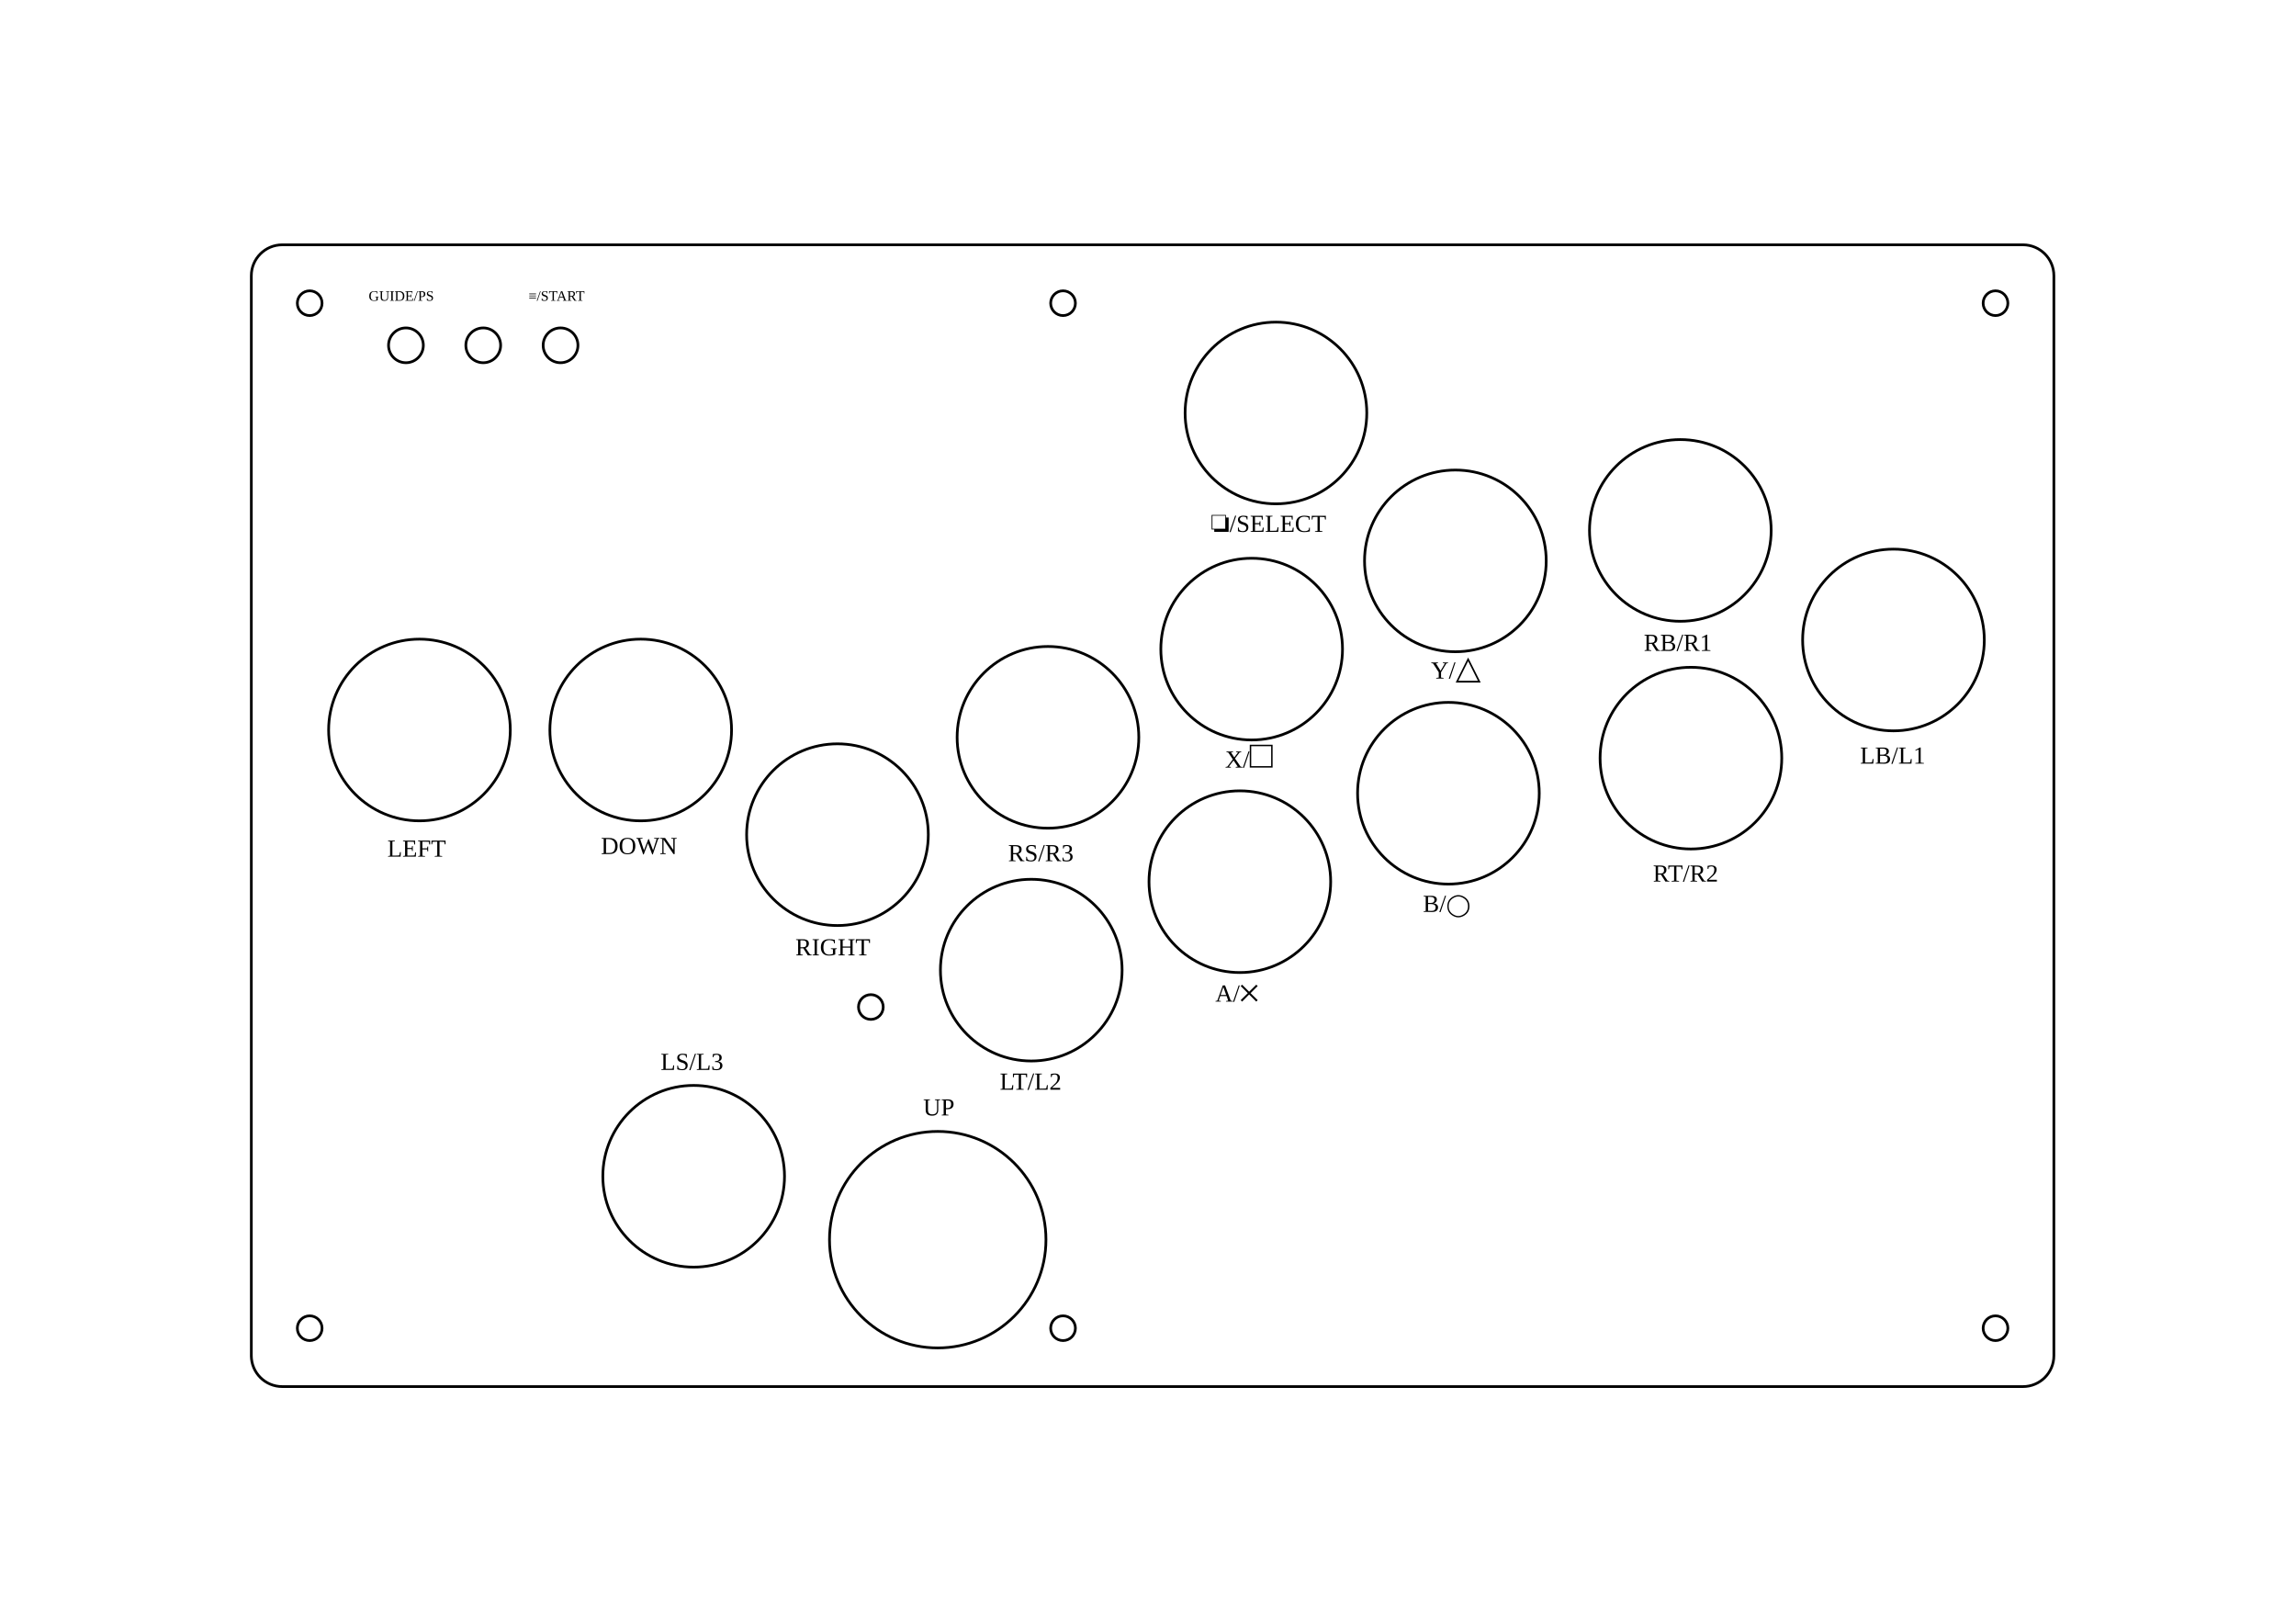
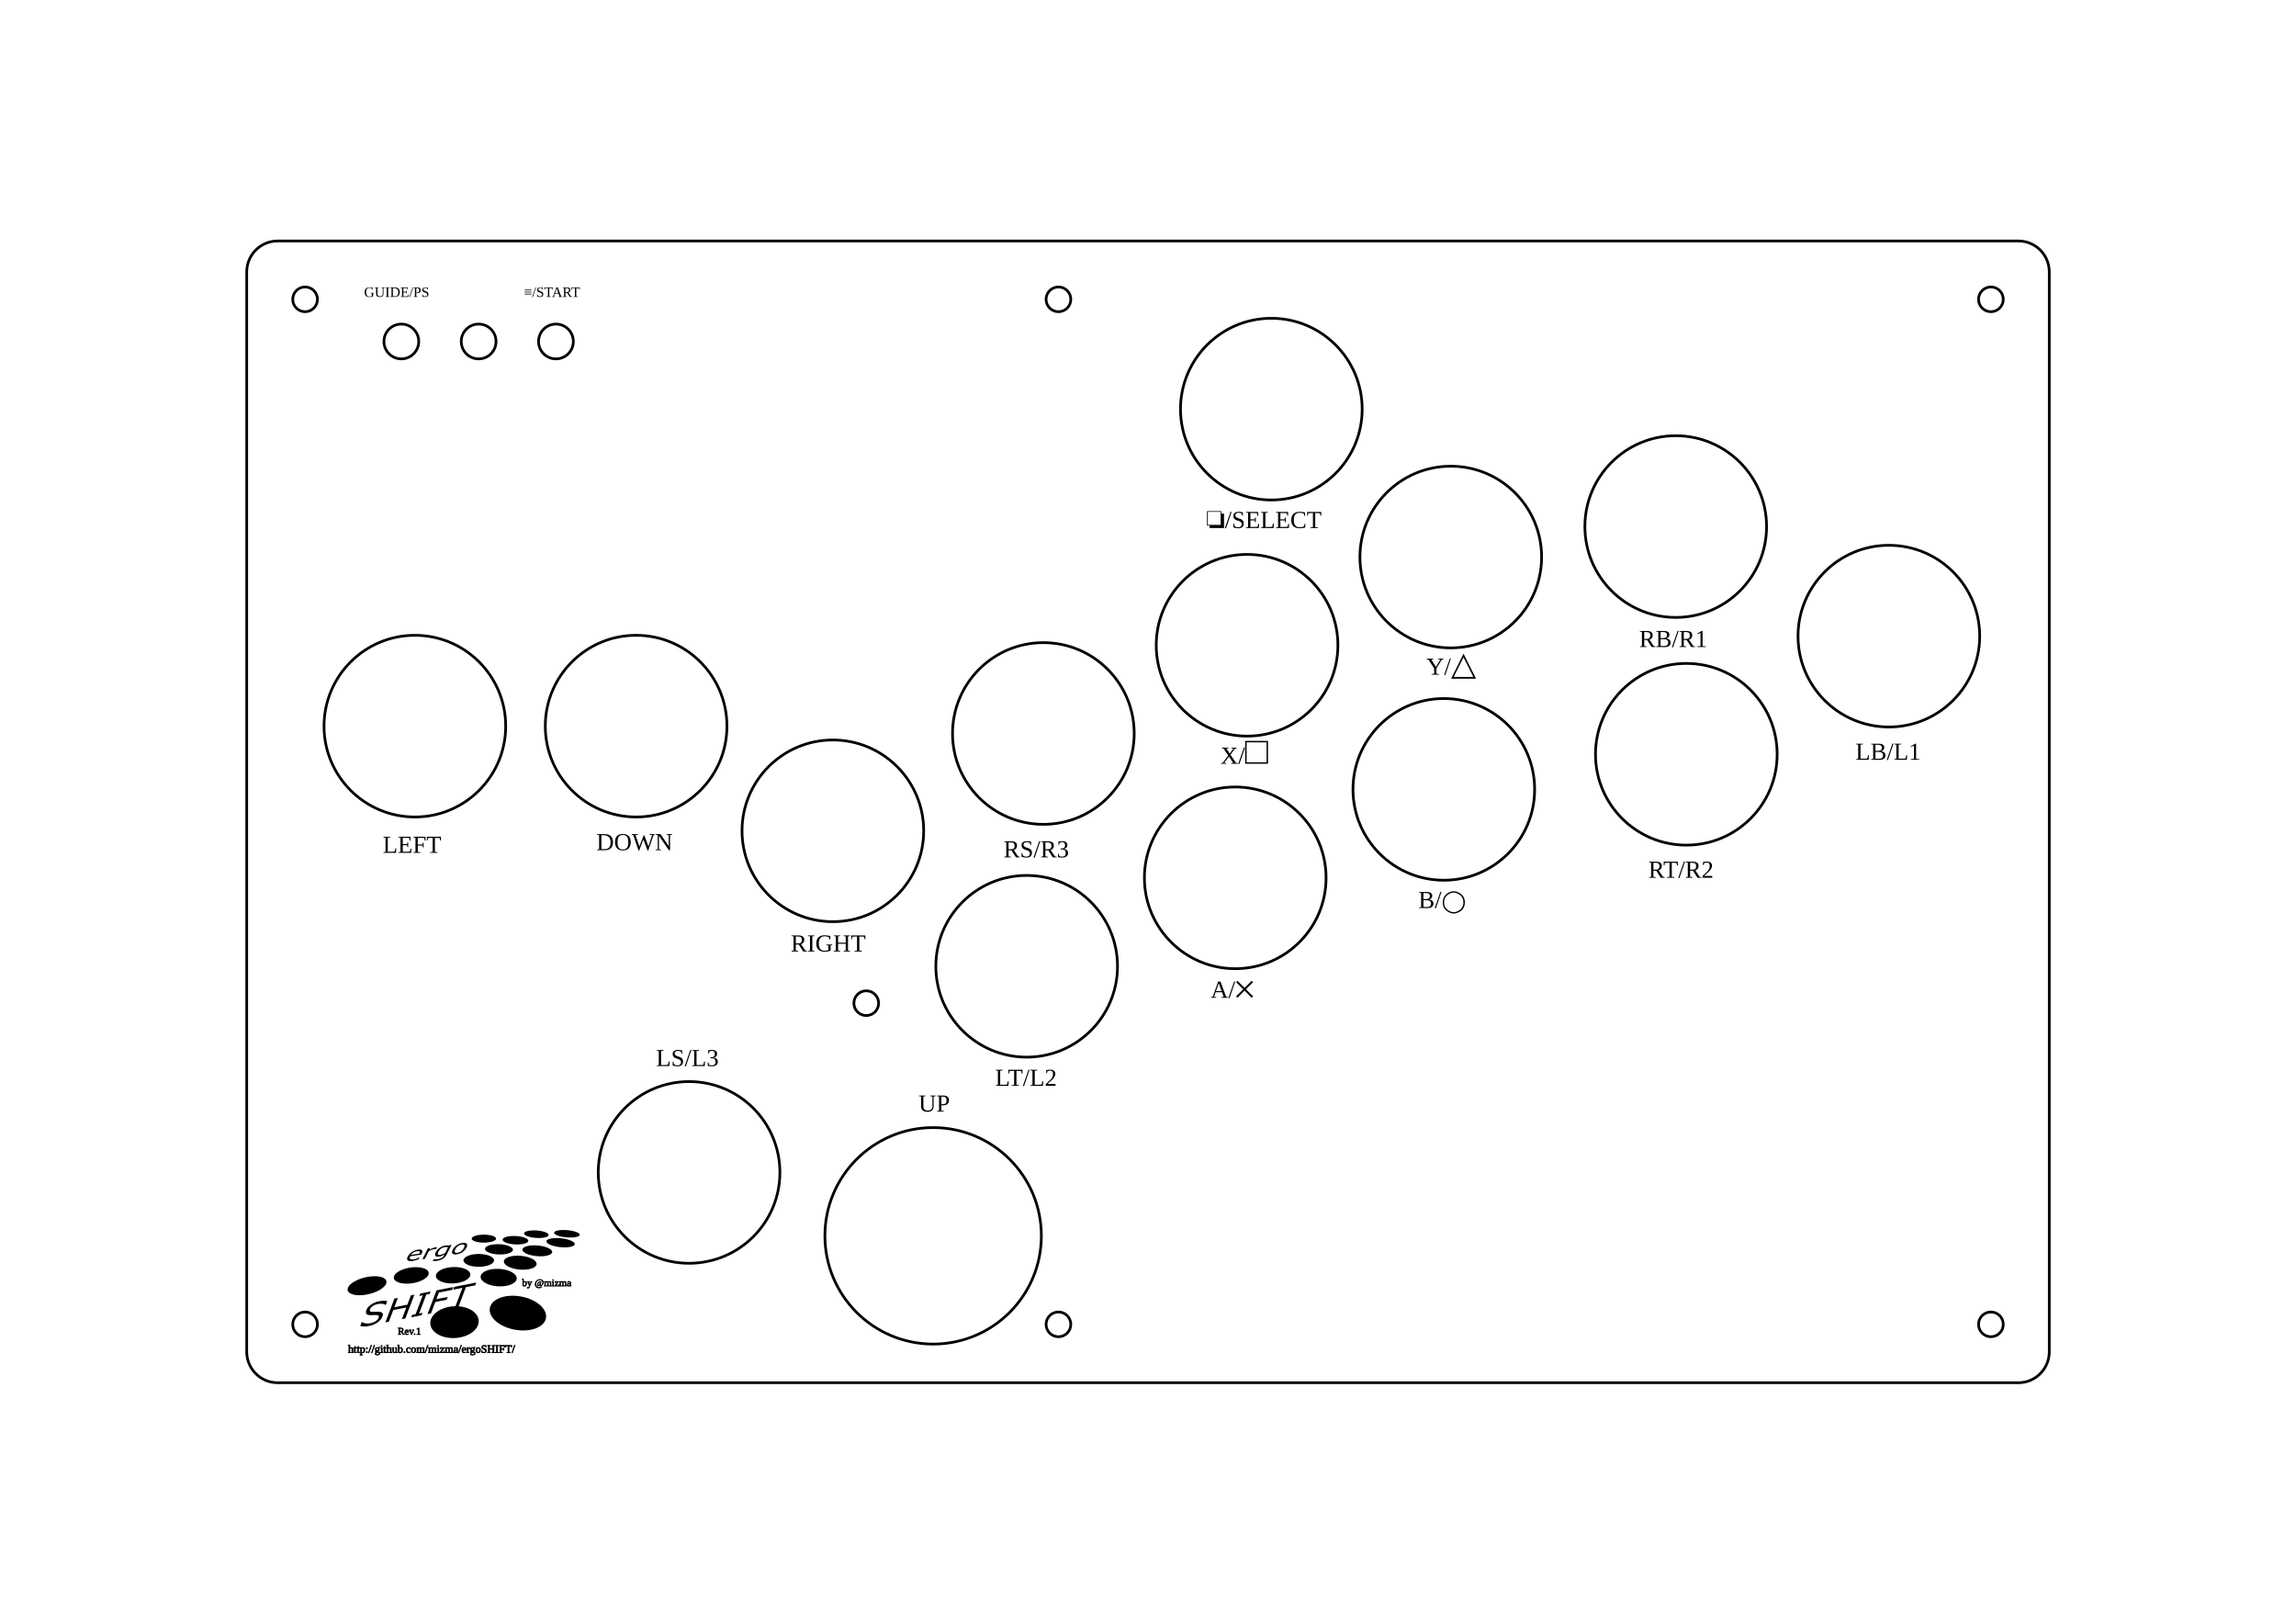
<svg xmlns="http://www.w3.org/2000/svg" width="297mm" height="210mm" viewBox="0 0 297 210" version="1.1" id="svg25">
  <defs id="defs25" />
-   <g id="Sketch005" transform="matrix(1,0,0,-1,32.51016,31.66245)" style="stroke:#000000;stroke-opacity:1">
-     <circle cx="132.54" cy="-21.75" r="11.75" stroke="#000000" stroke-width="0.35 px" style="fill:none;stroke-width:0.35;stroke-linecap:square;stroke-miterlimit:4;stroke-dasharray:none;stroke:#000000;stroke-opacity:1" id="circle1" />
-     <circle cx="100.89" cy="-93.81" r="11.75" stroke="#000000" stroke-width="0.35 px" style="fill:none;stroke-width:0.35;stroke-linecap:square;stroke-miterlimit:4;stroke-dasharray:none;stroke:#000000;stroke-opacity:1" id="circle2" />
-     <circle cx="50.37" cy="-62.75" r="11.75" stroke="#000000" stroke-width="0.35 px" style="fill:none;stroke-width:0.35;stroke-linecap:square;stroke-miterlimit:4;stroke-dasharray:none;stroke:#000000;stroke-opacity:1" id="circle3" />
-     <circle cx="212.42" cy="-51.11" r="11.75" stroke="#000000" stroke-width="0.35 px" style="fill:none;stroke-width:0.35;stroke-linecap:square;stroke-miterlimit:4;stroke-dasharray:none;stroke:#000000;stroke-opacity:1" id="circle4" />
-     <circle cx="184.85" cy="-36.94" r="11.75" stroke="#000000" stroke-width="0.35 px" style="fill:none;stroke-width:0.35;stroke-linecap:square;stroke-miterlimit:4;stroke-dasharray:none;stroke:#000000;stroke-opacity:1" id="circle5" />
-     <circle cx="155.75" cy="-40.88" r="11.75" stroke="#000000" stroke-width="0.35 px" style="fill:none;stroke-width:0.35;stroke-linecap:square;stroke-miterlimit:4;stroke-dasharray:none;stroke:#000000;stroke-opacity:1" id="circle6" />
-     <circle cx="129.4" cy="-52.29" r="11.75" stroke="#000000" stroke-width="0.35 px" style="fill:none;stroke-width:0.35;stroke-linecap:square;stroke-miterlimit:4;stroke-dasharray:none;stroke:#000000;stroke-opacity:1" id="circle7" />
-     <circle cx="21.75" cy="-62.75" r="11.75" stroke="#000000" stroke-width="0.35 px" style="fill:none;stroke-width:0.35;stroke-linecap:square;stroke-miterlimit:4;stroke-dasharray:none;stroke:#000000;stroke-opacity:1" id="circle8" />
-     <circle cx="127.87" cy="-82.37" r="11.75" stroke="#000000" stroke-width="0.35 px" style="fill:none;stroke-width:0.35;stroke-linecap:square;stroke-miterlimit:4;stroke-dasharray:none;stroke:#000000;stroke-opacity:1" id="circle9" />
-     <circle cx="57.22" cy="-120.47" r="11.75" stroke="#000000" stroke-width="0.35 px" style="fill:none;stroke-width:0.35;stroke-linecap:square;stroke-miterlimit:4;stroke-dasharray:none;stroke:#000000;stroke-opacity:1" id="circle10" />
-     <circle cx="88.79" cy="-128.67" r="14" stroke="#000000" stroke-width="0.35 px" style="fill:none;stroke-width:0.35;stroke-linecap:square;stroke-miterlimit:4;stroke-dasharray:none;stroke:#000000;stroke-opacity:1" id="circle11" />
-     <circle cx="75.82" cy="-76.29" r="11.75" stroke="#000000" stroke-width="0.35 px" style="fill:none;stroke-width:0.35;stroke-linecap:square;stroke-miterlimit:4;stroke-dasharray:none;stroke:#000000;stroke-opacity:1" id="circle12" />
-     <circle cx="103.05" cy="-63.7" r="11.75" stroke="#000000" stroke-width="0.35 px" style="fill:none;stroke-width:0.35;stroke-linecap:square;stroke-miterlimit:4;stroke-dasharray:none;stroke:#000000;stroke-opacity:1" id="circle13" />
-     <circle cx="154.85" cy="-70.93" r="11.75" stroke="#000000" stroke-width="0.35 px" style="fill:none;stroke-width:0.35;stroke-linecap:square;stroke-miterlimit:4;stroke-dasharray:none;stroke:#000000;stroke-opacity:1" id="circle14" />
-     <circle cx="186.22" cy="-66.39" r="11.75" stroke="#000000" stroke-width="0.35 px" style="fill:none;stroke-width:0.35;stroke-linecap:square;stroke-miterlimit:4;stroke-dasharray:none;stroke:#000000;stroke-opacity:1" id="circle15" />
-     <circle cx="7.55" cy="-7.55" r="1.6" stroke="#000000" stroke-width="0.35 px" style="fill:none;stroke-width:0.35;stroke-linecap:square;stroke-miterlimit:4;stroke-dasharray:none;stroke:#000000;stroke-opacity:1" id="circle16" />
-     <circle cx="105" cy="-7.55" r="1.6" stroke="#000000" stroke-width="0.35 px" style="fill:none;stroke-width:0.35;stroke-linecap:square;stroke-miterlimit:4;stroke-dasharray:none;stroke:#000000;stroke-opacity:1" id="circle17" />
-     <circle cx="7.55" cy="-140.12" r="1.6" stroke="#000000" stroke-width="0.35 px" style="fill:none;stroke-width:0.35;stroke-linecap:square;stroke-miterlimit:4;stroke-dasharray:none;stroke:#000000;stroke-opacity:1" id="circle18" />
-     <circle cx="105" cy="-140.12" r="1.6" stroke="#000000" stroke-width="0.35 px" style="fill:none;stroke-width:0.35;stroke-linecap:square;stroke-miterlimit:4;stroke-dasharray:none;stroke:#000000;stroke-opacity:1" id="circle19" />
-     <circle cx="80.14" cy="-98.58" r="1.6" stroke="#000000" stroke-width="0.35 px" style="fill:none;stroke-width:0.35;stroke-linecap:square;stroke-miterlimit:4;stroke-dasharray:none;stroke:#000000;stroke-opacity:1" id="circle20" />
-     <circle cx="225.62" cy="-140.12" r="1.6" stroke="#000000" stroke-width="0.35 px" style="fill:none;stroke-width:0.35;stroke-linecap:square;stroke-miterlimit:4;stroke-dasharray:none;stroke:#000000;stroke-opacity:1" id="circle21" />
-     <circle cx="225.62" cy="-7.55" r="1.6" stroke="#000000" stroke-width="0.35 px" style="fill:none;stroke-width:0.35;stroke-linecap:square;stroke-miterlimit:4;stroke-dasharray:none;stroke:#000000;stroke-opacity:1" id="circle22" />
-     <circle cx="20" cy="-13" r="2.25" stroke="#000000" stroke-width="0.35 px" style="fill:none;stroke-width:0.35;stroke-linecap:square;stroke-miterlimit:4;stroke-dasharray:none;stroke:#000000;stroke-opacity:1" id="circle23" />
-     <circle cx="30" cy="-13" r="2.25" stroke="#000000" stroke-width="0.35 px" style="fill:none;stroke-width:0.35;stroke-linecap:square;stroke-miterlimit:4;stroke-dasharray:none;stroke:#000000;stroke-opacity:1" id="circle24" />
-     <circle cx="40" cy="-13" r="2.25" stroke="#000000" stroke-width="0.35 px" style="fill:none;stroke-width:0.35;stroke-linecap:square;stroke-miterlimit:4;stroke-dasharray:none;stroke:#000000;stroke-opacity:1" id="circle25" />
-     <path id="Sketch005_w0025" d="m 0,-143.67 a 4,4 0 0 1 4,-4 h 225.17 a 4,4 0 0 1 4,4 V -4 a 4,4 0 0 1 -4,4 H 4 A 4,4 0 0 1 0,-4 v -139.67" stroke="#000000" stroke-width="0.35 px" style="fill:none;fill-opacity:1;fill-rule:evenodd;stroke-width:0.35;stroke-linecap:square;stroke-miterlimit:4;stroke-dasharray:none;stroke:#000000;stroke-opacity:1" />
+   <g id="g1" transform="translate(-0.59516,-0.49745)">
+     <g id="Sketch005" transform="matrix(1,0,0,-1,32.51016,31.66245)" style="stroke:#000000;stroke-opacity:1">
+       <circle cx="132.54" cy="-21.75" r="11.75" stroke="#000000" stroke-width="0.35 px" style="fill:none;stroke:#000000;stroke-width:0.35;stroke-linecap:square;stroke-miterlimit:4;stroke-dasharray:none;stroke-opacity:1" id="circle1" />
+       <circle cx="100.89" cy="-93.81" r="11.75" stroke="#000000" stroke-width="0.35 px" style="fill:none;stroke:#000000;stroke-width:0.35;stroke-linecap:square;stroke-miterlimit:4;stroke-dasharray:none;stroke-opacity:1" id="circle2" />
+       <circle cx="50.37" cy="-62.75" r="11.75" stroke="#000000" stroke-width="0.35 px" style="fill:none;stroke:#000000;stroke-width:0.35;stroke-linecap:square;stroke-miterlimit:4;stroke-dasharray:none;stroke-opacity:1" id="circle3" />
+       <circle cx="212.42" cy="-51.11" r="11.75" stroke="#000000" stroke-width="0.35 px" style="fill:none;stroke:#000000;stroke-width:0.35;stroke-linecap:square;stroke-miterlimit:4;stroke-dasharray:none;stroke-opacity:1" id="circle4" />
+       <circle cx="184.85" cy="-36.94" r="11.75" stroke="#000000" stroke-width="0.35 px" style="fill:none;stroke:#000000;stroke-width:0.35;stroke-linecap:square;stroke-miterlimit:4;stroke-dasharray:none;stroke-opacity:1" id="circle5" />
+       <circle cx="155.75" cy="-40.88" r="11.75" stroke="#000000" stroke-width="0.35 px" style="fill:none;stroke:#000000;stroke-width:0.35;stroke-linecap:square;stroke-miterlimit:4;stroke-dasharray:none;stroke-opacity:1" id="circle6" />
+       <circle cx="129.4" cy="-52.29" r="11.75" stroke="#000000" stroke-width="0.35 px" style="fill:none;stroke:#000000;stroke-width:0.35;stroke-linecap:square;stroke-miterlimit:4;stroke-dasharray:none;stroke-opacity:1" id="circle7" />
+       <circle cx="21.75" cy="-62.75" r="11.75" stroke="#000000" stroke-width="0.35 px" style="fill:none;stroke:#000000;stroke-width:0.35;stroke-linecap:square;stroke-miterlimit:4;stroke-dasharray:none;stroke-opacity:1" id="circle8" />
+       <circle cx="127.87" cy="-82.37" r="11.75" stroke="#000000" stroke-width="0.35 px" style="fill:none;stroke:#000000;stroke-width:0.35;stroke-linecap:square;stroke-miterlimit:4;stroke-dasharray:none;stroke-opacity:1" id="circle9" />
+       <circle cx="57.22" cy="-120.47" r="11.75" stroke="#000000" stroke-width="0.35 px" style="fill:none;stroke:#000000;stroke-width:0.35;stroke-linecap:square;stroke-miterlimit:4;stroke-dasharray:none;stroke-opacity:1" id="circle10" />
+       <circle cx="88.79" cy="-128.67" r="14" stroke="#000000" stroke-width="0.35 px" style="fill:none;stroke:#000000;stroke-width:0.35;stroke-linecap:square;stroke-miterlimit:4;stroke-dasharray:none;stroke-opacity:1" id="circle11" />
+       <circle cx="75.82" cy="-76.29" r="11.75" stroke="#000000" stroke-width="0.35 px" style="fill:none;stroke:#000000;stroke-width:0.35;stroke-linecap:square;stroke-miterlimit:4;stroke-dasharray:none;stroke-opacity:1" id="circle12" />
+       <circle cx="103.05" cy="-63.7" r="11.75" stroke="#000000" stroke-width="0.35 px" style="fill:none;stroke:#000000;stroke-width:0.35;stroke-linecap:square;stroke-miterlimit:4;stroke-dasharray:none;stroke-opacity:1" id="circle13" />
+       <circle cx="154.85" cy="-70.93" r="11.75" stroke="#000000" stroke-width="0.35 px" style="fill:none;stroke:#000000;stroke-width:0.35;stroke-linecap:square;stroke-miterlimit:4;stroke-dasharray:none;stroke-opacity:1" id="circle14" />
+       <circle cx="186.22" cy="-66.39" r="11.75" stroke="#000000" stroke-width="0.35 px" style="fill:none;stroke:#000000;stroke-width:0.35;stroke-linecap:square;stroke-miterlimit:4;stroke-dasharray:none;stroke-opacity:1" id="circle15" />
+       <circle cx="7.55" cy="-7.55" r="1.6" stroke="#000000" stroke-width="0.35 px" style="fill:none;stroke:#000000;stroke-width:0.35;stroke-linecap:square;stroke-miterlimit:4;stroke-dasharray:none;stroke-opacity:1" id="circle16" />
+       <circle cx="105" cy="-7.55" r="1.6" stroke="#000000" stroke-width="0.35 px" style="fill:none;stroke:#000000;stroke-width:0.35;stroke-linecap:square;stroke-miterlimit:4;stroke-dasharray:none;stroke-opacity:1" id="circle17" />
+       <circle cx="7.55" cy="-140.12" r="1.6" stroke="#000000" stroke-width="0.35 px" style="fill:none;stroke:#000000;stroke-width:0.35;stroke-linecap:square;stroke-miterlimit:4;stroke-dasharray:none;stroke-opacity:1" id="circle18" />
+       <circle cx="105" cy="-140.12" r="1.6" stroke="#000000" stroke-width="0.35 px" style="fill:none;stroke:#000000;stroke-width:0.35;stroke-linecap:square;stroke-miterlimit:4;stroke-dasharray:none;stroke-opacity:1" id="circle19" />
+       <circle cx="80.14" cy="-98.58" r="1.6" stroke="#000000" stroke-width="0.35 px" style="fill:none;stroke:#000000;stroke-width:0.35;stroke-linecap:square;stroke-miterlimit:4;stroke-dasharray:none;stroke-opacity:1" id="circle20" />
+       <circle cx="225.62" cy="-140.12" r="1.6" stroke="#000000" stroke-width="0.35 px" style="fill:none;stroke:#000000;stroke-width:0.35;stroke-linecap:square;stroke-miterlimit:4;stroke-dasharray:none;stroke-opacity:1" id="circle21" />
+       <circle cx="225.62" cy="-7.55" r="1.6" stroke="#000000" stroke-width="0.35 px" style="fill:none;stroke:#000000;stroke-width:0.35;stroke-linecap:square;stroke-miterlimit:4;stroke-dasharray:none;stroke-opacity:1" id="circle22" />
+       <circle cx="20" cy="-13" r="2.25" stroke="#000000" stroke-width="0.35 px" style="fill:none;stroke:#000000;stroke-width:0.35;stroke-linecap:square;stroke-miterlimit:4;stroke-dasharray:none;stroke-opacity:1" id="circle23" />
+       <circle cx="30" cy="-13" r="2.25" stroke="#000000" stroke-width="0.35 px" style="fill:none;stroke:#000000;stroke-width:0.35;stroke-linecap:square;stroke-miterlimit:4;stroke-dasharray:none;stroke-opacity:1" id="circle24" />
+       <circle cx="40" cy="-13" r="2.25" stroke="#000000" stroke-width="0.35 px" style="fill:none;stroke:#000000;stroke-width:0.35;stroke-linecap:square;stroke-miterlimit:4;stroke-dasharray:none;stroke-opacity:1" id="circle25" />
+       <path id="Sketch005_w0025" d="m 0,-143.67 a 4,4 0 0 1 4,-4 h 225.17 a 4,4 0 0 1 4,4 V -4 a 4,4 0 0 1 -4,4 H 4 A 4,4 0 0 1 0,-4 v -139.67" stroke="#000000" stroke-width="0.35 px" style="fill:none;fill-opacity:1;fill-rule:evenodd;stroke:#000000;stroke-width:0.35;stroke-linecap:square;stroke-miterlimit:4;stroke-dasharray:none;stroke-opacity:1" />
+     </g>
+     <text xml:space="preserve" style="font-size:3.175px;fill:#000000;fill-opacity:1;stroke:none;stroke-width:0.265;stroke-opacity:0.481" x="50.1" y="110.796" id="text25">
+       <tspan id="tspan25" style="fill:#000000;fill-opacity:1;stroke:none;stroke-width:0.265;stroke-opacity:0.481" x="50.1" y="110.796">LEFT</tspan>
+     </text>
+     <text xml:space="preserve" style="font-size:3.175px;fill:#000000;fill-opacity:1;stroke:none;stroke-width:0.265;stroke-opacity:0.3" x="77.735" y="110.457" id="text26">
+       <tspan style="fill:#000000;fill-opacity:1;stroke:none;stroke-width:0.265" x="77.735" y="110.457" id="tspan27">DOWN</tspan>
+     </text>
+     <text xml:space="preserve" style="font-size:3.175px;fill:#000000;fill-opacity:1;stroke:none;stroke-width:0.265;stroke-opacity:0.3" x="102.883" y="123.561" id="text26-3">
+       <tspan style="fill:#000000;fill-opacity:1;stroke:none;stroke-width:0.265" x="102.883" y="123.561" id="tspan27-6">RIGHT</tspan>
+     </text>
+     <text xml:space="preserve" style="font-size:3.175px;fill:#000000;fill-opacity:1;stroke:none;stroke-width:0.265;stroke-opacity:0.3" x="119.415" y="144.265" id="text26-3-3">
+       <tspan style="fill:#000000;fill-opacity:1;stroke:none;stroke-width:0.265" x="119.415" y="144.265" id="tspan28">UP</tspan>
+     </text>
+     <text xml:space="preserve" style="font-size:3.175px;fill:#000000;fill-opacity:1;stroke:none;stroke-width:0.265;stroke-opacity:0.3" x="157.202" y="129.544" id="text26-3-3-6">
+       <tspan style="fill:#000000;fill-opacity:1;stroke:none;stroke-width:0.265" x="157.202" y="129.544" id="tspan28-7">A/✕</tspan>
+     </text>
+     <text xml:space="preserve" style="font-size:3.175px;fill:#000000;fill-opacity:1;stroke:none;stroke-width:0.265;stroke-opacity:0.3" x="184.067" y="117.939" id="text26-3-3-6-4">
+       <tspan style="fill:#000000;fill-opacity:1;stroke:none;stroke-width:0.265" x="184.067" y="117.939" id="tspan28-7-1">B/<tspan style="font-size:2.822px" id="tspan3">◯</tspan>
+       </tspan>
+     </text>
+     <text xml:space="preserve" style="font-size:3.175px;fill:#000000;fill-opacity:1;stroke:none;stroke-width:0.265;stroke-opacity:0.3" x="129.322" y="140.936" id="text26-3-3-6-4-0">
+       <tspan style="fill:#000000;fill-opacity:1;stroke:none;stroke-width:0.265" x="129.322" y="140.936" id="tspan28-7-1-1">LT/L2</tspan>
+     </text>
+     <text xml:space="preserve" style="font-size:3.175px;fill:#000000;fill-opacity:1;stroke:none;stroke-width:0.265;stroke-opacity:0.3" x="130.401" y="111.382" id="text26-3-3-6-4-7">
+       <tspan style="fill:#000000;fill-opacity:1;stroke:none;stroke-width:0.265" x="130.401" y="111.382" id="tspan28-7-1-7">RS/R3</tspan>
+     </text>
+     <text xml:space="preserve" style="font-size:3.175px;fill:#000000;fill-opacity:1;stroke:none;stroke-width:0.265;stroke-opacity:0.3" x="158.473" y="99.274" id="text26-3-3-6-4-8">
+       <tspan style="fill:#000000;fill-opacity:1;stroke:none;stroke-width:0.265" x="158.473" y="99.274" id="tspan28-7-1-9">X/<tspan style="font-size:4.939px" id="tspan1">□</tspan>
+       </tspan>
+     </text>
+     <text xml:space="preserve" style="font-size:3.175px;fill:#000000;fill-opacity:1;stroke:none;stroke-width:0.265;stroke-opacity:0.3" x="85.455" y="138.378" id="text26-3-3-6-4-8-2">
+       <tspan style="fill:#000000;fill-opacity:1;stroke:none;stroke-width:0.265" x="85.455" y="138.378" id="tspan28-7-1-9-6">LS/L3</tspan>
+     </text>
+     <text xml:space="preserve" style="font-size:3.175px;fill:#000000;fill-opacity:1;stroke:none;stroke-width:0.265;stroke-opacity:0.3" x="156.616" y="68.789" id="text26-3-3-6-4-8-9">
+       <tspan style="fill:#000000;fill-opacity:1;stroke:none;stroke-width:0.265" x="156.616" y="68.789" id="tspan28-7-1-9-9">❏/SELECT</tspan>
+     </text>
+     <text xml:space="preserve" style="font-size:1.878px;fill:#000000;fill-opacity:1;stroke:none;stroke-width:0.156;stroke-opacity:0.3" x="68.366" y="38.897" id="text26-3-3-6-4-8-9-8">
+       <tspan style="fill:#000000;fill-opacity:1;stroke:none;stroke-width:0.156" x="68.366" y="38.897" id="tspan28-7-1-9-9-8">≡/START</tspan>
+     </text>
+     <text xml:space="preserve" style="font-size:1.878px;fill:#000000;fill-opacity:1;stroke:none;stroke-width:0.156;stroke-opacity:0.3" x="47.688" y="38.897" id="text26-3-3-6-4-8-9-8-6">
+       <tspan style="fill:#000000;fill-opacity:1;stroke:none;stroke-width:0.156" x="47.688" y="38.897" id="tspan28-7-1-9-9-8-0">GUIDE/PS</tspan>
+     </text>
+     <text xml:space="preserve" style="font-size:3.175px;fill:#000000;fill-opacity:1;stroke:none;stroke-width:0.265;stroke-opacity:0.3" x="185.11" y="87.76" id="text26-3-3-6-4-6">
+       <tspan style="fill:#000000;fill-opacity:1;stroke:none;stroke-width:0.265" x="185.11" y="87.76" id="tspan28-7-1-2">Y/<tspan style="font-size:4.233px" id="tspan4">△</tspan>
+       </tspan>
+     </text>
+     <text xml:space="preserve" style="font-size:3.175px;fill:#000000;fill-opacity:1;stroke:none;stroke-width:0.265;stroke-opacity:0.3" x="213.815" y="114.02" id="text26-3-3-6-4-3">
+       <tspan style="fill:#000000;fill-opacity:1;stroke:none;stroke-width:0.265" x="213.815" y="114.02" id="tspan28-7-1-98">RT/R2</tspan>
+     </text>
+     <text xml:space="preserve" style="font-size:3.175px;fill:#000000;fill-opacity:1;stroke:none;stroke-width:0.265;stroke-opacity:0.3" x="212.629" y="84.181" id="text26-3-3-6-4-1">
+       <tspan style="fill:#000000;fill-opacity:1;stroke:none;stroke-width:0.265" x="212.629" y="84.181" id="tspan28-7-1-5">RB/R1</tspan>
+     </text>
+     <text xml:space="preserve" style="font-size:3.175px;fill:#000000;fill-opacity:1;stroke:none;stroke-width:0.265;stroke-opacity:0.3" x="240.603" y="98.761" id="text26-3-3-6-4-9">
+       <tspan style="fill:#000000;fill-opacity:1;stroke:none;stroke-width:0.265" x="240.603" y="98.761" id="tspan28-7-1-76">LB/L1</tspan>
+     </text>
  </g>
-   <text xml:space="preserve" style="font-size:3.175px;fill:#000000;stroke:none;stroke-width:0.265;stroke-opacity:0.481;fill-opacity:1" x="50.1" y="110.796" id="text25">
-     <tspan id="tspan25" style="stroke-width:0.265;stroke:none;stroke-opacity:0.481;fill:#000000;fill-opacity:1" x="50.1" y="110.796">LEFT</tspan>
-   </text>
-   <text xml:space="preserve" style="font-size:3.175px;fill:#000000;fill-opacity:1;stroke:none;stroke-width:0.265;stroke-opacity:0.3" x="77.735" y="110.457" id="text26">
-     <tspan style="stroke:none;stroke-width:0.265;fill:#000000;fill-opacity:1" x="77.735" y="110.457" id="tspan27">DOWN</tspan>
-   </text>
-   <text xml:space="preserve" style="font-size:3.175px;fill:#000000;fill-opacity:1;stroke:none;stroke-width:0.265;stroke-opacity:0.3" x="102.883" y="123.561" id="text26-3">
-     <tspan style="stroke:none;stroke-width:0.265;fill:#000000;fill-opacity:1" x="102.883" y="123.561" id="tspan27-6">RIGHT</tspan>
-   </text>
-   <text xml:space="preserve" style="font-size:3.175px;fill:#000000;fill-opacity:1;stroke:none;stroke-width:0.265;stroke-opacity:0.3" x="119.415" y="144.265" id="text26-3-3">
-     <tspan style="stroke:none;stroke-width:0.265;fill:#000000;fill-opacity:1" x="119.415" y="144.265" id="tspan28">UP</tspan>
-   </text>
-   <text xml:space="preserve" style="font-size:3.175px;fill:#000000;fill-opacity:1;stroke:none;stroke-width:0.265;stroke-opacity:0.3" x="157.202" y="129.544" id="text26-3-3-6">
-     <tspan style="fill:#000000;fill-opacity:1;stroke:none;stroke-width:0.265" x="157.202" y="129.544" id="tspan28-7">A/✕</tspan>
-   </text>
-   <text xml:space="preserve" style="font-size:3.175px;fill:#000000;fill-opacity:1;stroke:none;stroke-width:0.265;stroke-opacity:0.3" x="184.067" y="117.939" id="text26-3-3-6-4">
-     <tspan style="fill:#000000;fill-opacity:1;stroke:none;stroke-width:0.265" x="184.067" y="117.939" id="tspan28-7-1">B/<tspan style="font-size:2.822px" id="tspan3">◯</tspan>
-     </tspan>
-   </text>
-   <text xml:space="preserve" style="font-size:3.175px;fill:#000000;fill-opacity:1;stroke:none;stroke-width:0.265;stroke-opacity:0.3" x="129.322" y="140.936" id="text26-3-3-6-4-0">
-     <tspan style="stroke:none;stroke-width:0.265;fill:#000000;fill-opacity:1" x="129.322" y="140.936" id="tspan28-7-1-1">LT/L2</tspan>
-   </text>
-   <text xml:space="preserve" style="font-size:3.175px;fill:#000000;fill-opacity:1;stroke:none;stroke-width:0.265;stroke-opacity:0.3" x="130.401" y="111.382" id="text26-3-3-6-4-7">
-     <tspan style="stroke:none;stroke-width:0.265;fill:#000000;fill-opacity:1" x="130.401" y="111.382" id="tspan28-7-1-7">RS/R3</tspan>
-   </text>
-   <text xml:space="preserve" style="font-size:3.175px;fill:#000000;fill-opacity:1;stroke:none;stroke-width:0.265;stroke-opacity:0.3" x="158.473" y="99.274" id="text26-3-3-6-4-8">
-     <tspan style="fill:#000000;fill-opacity:1;stroke:none;stroke-width:0.265" x="158.473" y="99.274" id="tspan28-7-1-9">X/<tspan style="font-size:4.939px" id="tspan1">□</tspan>
-     </tspan>
-   </text>
-   <text xml:space="preserve" style="font-size:3.175px;fill:#000000;fill-opacity:1;stroke:none;stroke-width:0.265;stroke-opacity:0.3" x="85.455" y="138.378" id="text26-3-3-6-4-8-2">
-     <tspan style="stroke:none;stroke-width:0.265;fill:#000000;fill-opacity:1" x="85.455" y="138.378" id="tspan28-7-1-9-6">LS/L3</tspan>
-   </text>
-   <text xml:space="preserve" style="font-size:3.175px;fill:#000000;fill-opacity:1;stroke:none;stroke-width:0.265;stroke-opacity:0.3" x="156.616" y="68.789" id="text26-3-3-6-4-8-9">
-     <tspan style="fill:#000000;fill-opacity:1;stroke:none;stroke-width:0.265" x="156.616" y="68.789" id="tspan28-7-1-9-9">❏/SELECT</tspan>
-   </text>
-   <text xml:space="preserve" style="font-size:1.878px;fill:#000000;fill-opacity:1;stroke:none;stroke-width:0.156;stroke-opacity:0.3" x="68.366" y="38.897" id="text26-3-3-6-4-8-9-8">
-     <tspan style="fill:#000000;fill-opacity:1;stroke:none;stroke-width:0.156" x="68.366" y="38.897" id="tspan28-7-1-9-9-8">≡/START</tspan>
-   </text>
-   <text xml:space="preserve" style="font-size:1.878px;fill:#000000;fill-opacity:1;stroke:none;stroke-width:0.156;stroke-opacity:0.3" x="47.688" y="38.897" id="text26-3-3-6-4-8-9-8-6">
-     <tspan style="stroke:none;stroke-width:0.156;fill:#000000;fill-opacity:1" x="47.688" y="38.897" id="tspan28-7-1-9-9-8-0">GUIDE/PS</tspan>
-   </text>
-   <text xml:space="preserve" style="font-size:3.175px;fill:#000000;fill-opacity:1;stroke:none;stroke-width:0.265;stroke-opacity:0.3" x="185.11" y="87.76" id="text26-3-3-6-4-6">
-     <tspan style="fill:#000000;fill-opacity:1;stroke:none;stroke-width:0.265" x="185.11" y="87.76" id="tspan28-7-1-2">Y/<tspan style="font-size:4.233px" id="tspan4">△</tspan>
-     </tspan>
-   </text>
-   <text xml:space="preserve" style="font-size:3.175px;fill:#000000;fill-opacity:1;stroke:none;stroke-width:0.265;stroke-opacity:0.3" x="213.815" y="114.02" id="text26-3-3-6-4-3">
-     <tspan style="stroke:none;stroke-width:0.265;fill:#000000;fill-opacity:1" x="213.815" y="114.02" id="tspan28-7-1-98">RT/R2</tspan>
-   </text>
-   <text xml:space="preserve" style="font-size:3.175px;fill:#000000;fill-opacity:1;stroke:none;stroke-width:0.265;stroke-opacity:0.3" x="212.629" y="84.181" id="text26-3-3-6-4-1">
-     <tspan style="stroke:none;stroke-width:0.265;fill:#000000;fill-opacity:1" x="212.629" y="84.181" id="tspan28-7-1-5">RB/R1</tspan>
-   </text>
-   <text xml:space="preserve" style="font-size:3.175px;fill:#000000;fill-opacity:1;stroke:none;stroke-width:0.265;stroke-opacity:0.3" x="240.603" y="98.761" id="text26-3-3-6-4-9">
-     <tspan style="stroke:none;stroke-width:0.265;fill:#000000;fill-opacity:1" x="240.603" y="98.761" id="tspan28-7-1-76">LB/L1</tspan>
-   </text>
+   <g id="g6" transform="translate(-0.0032894,0.2024022)">
+     <g id="g3">
+       <g id="g2" transform="matrix(0.2102046,0,0,0.2102016,37.50266,151.8331)">
+         <ellipse style="fill:#000000;stroke-width:0.29" id="path1" cx="34.737" cy="76.737" rx="12.23" ry="5.283" transform="matrix(0.9750418,-0.2220215,0.1772845,0.9841596,0,0)" />
+         <ellipse style="fill:#000000;stroke-width:0.265" id="path2" cx="62.759" cy="72.508" rx="10.854" ry="4.859" transform="matrix(0.9874115,-0.1581724,0.1754168,0.9844943,0,0)" />
+         <ellipse style="fill:#000000;stroke-width:0.275" id="path3" cx="97.336" cy="66.152" rx="10.6" ry="5.037" transform="rotate(-2.785622)" />
+         <ellipse style="fill:#000000;stroke-width:0.262" id="path4" cx="95.264" cy="96.598" rx="14.922" ry="9.773" transform="matrix(0.9978905,-0.06491968,0.06456334,0.9979136,0,0)" />
+         <ellipse style="fill:#000000;stroke-width:0.272" id="path5" cx="154.024" cy="57.631" rx="17.54" ry="10.39" transform="matrix(0.9832158,0.1824466,-0.1929999,0.9811988,0,0)" />
+         <ellipse style="fill:#000000;stroke-width:0.27" id="path6" cx="131.685" cy="55.865" rx="11.126" ry="5.375" transform="matrix(0.9985756,0.0533553,-0.05408238,0.9985365,0,0)" />
+         <ellipse style="fill:#000000;stroke-width:0.253" id="path7" cx="116.223" cy="52.21" rx="9.397" ry="3.947" />
+         <ellipse style="fill:#000000;stroke-width:0.276" id="path8" cx="145.872" cy="41.112" rx="10.111" ry="4.247" transform="rotate(4.987672)" />
+         <ellipse style="fill:#000000;stroke-width:0.278" id="path9" cx="130.047" cy="40.891" rx="8.608" ry="3.157" transform="matrix(0.9993915,0.03488101,-0.03188677,0.9994915,0,0)" />
+         <ellipse style="fill:#000000;stroke-width:0.277" id="path10" cx="119.38" cy="38.829" rx="7.518" ry="2.443" />
+         <ellipse style="fill:#000000;stroke-width:0.288" id="path11" cx="140.37" cy="33.262" rx="7.932" ry="2.592" transform="matrix(0.9989029,0.04682987,-0.04218835,0.9991097,0,0)" />
+         <ellipse style="fill:#000000;stroke-width:0.276" id="path12" cx="155.891" cy="32.724" rx="9.197" ry="3.287" transform="matrix(0.9961059,0.08816449,-0.09234462,0.9957271,0,0)" />
+         <ellipse style="fill:#000000;stroke-width:0.268" id="path13" cx="170.302" cy="23.755" rx="8.787" ry="2.733" transform="matrix(0.994557,0.1041937,-0.1177663,0.9930413,0,0)" />
+         <ellipse style="fill:#000000;stroke-width:0.249" id="path14" cx="173.434" cy="20.856" rx="7.936" ry="2.223" transform="matrix(0.996204,0.0870495,-0.1101757,0.9939121,0,0)" />
+         <ellipse style="fill:#000000;stroke-width:0.283" id="path15" cx="153.716" cy="25.852" rx="7.596" ry="2.297" transform="rotate(3.842859)" />
+         <path d="m 93.194,74.352 h -5.531 q 0,0.692 0.208,1.21 0.208,0.511 0.571,0.84 0.349,0.323 0.827,0.484 0.484,0.161 1.062,0.161 0.766,0 1.539,-0.302 0.78,-0.309 1.109,-0.605 h 0.067 v 1.378 q -0.638,0.269 -1.304,0.45 -0.665,0.181 -1.398,0.181 -1.868,0 -2.917,-1.008 -1.048,-1.015 -1.048,-2.876 0,-1.841 1.001,-2.923 1.008,-1.082 2.648,-1.082 1.519,0 2.339,0.887 0.827,0.887 0.827,2.52 z m -1.23,-0.968 q -0.007,-0.995 -0.504,-1.539 -0.491,-0.544 -1.499,-0.544 -1.015,0 -1.62,0.598 -0.598,0.598 -0.679,1.485 z m 7.829,-1.539 h -0.067 q -0.282,-0.067 -0.551,-0.094 -0.262,-0.034 -0.625,-0.034 -0.585,0 -1.129,0.262 -0.544,0.255 -1.048,0.665 v 5.329 h -1.263 v -7.506 h 1.263 v 1.109 q 0.753,-0.605 1.324,-0.853 0.578,-0.255 1.176,-0.255 0.329,0 0.477,0.02 0.148,0.013 0.444,0.06 z m 7.278,5.275 q 0,1.909 -0.867,2.802 -0.867,0.894 -2.668,0.894 -0.598,0 -1.169,-0.087 -0.565,-0.081 -1.116,-0.235 v -1.29 h 0.067 q 0.309,0.121 0.981,0.296 0.672,0.181 1.344,0.181 0.645,0 1.069,-0.155 0.423,-0.155 0.659,-0.43 0.235,-0.262 0.336,-0.632 0.101,-0.37 0.101,-0.827 v -0.685 q -0.571,0.457 -1.095,0.685 -0.517,0.222 -1.324,0.222 -1.344,0 -2.137,-0.968 -0.786,-0.974 -0.786,-2.742 0,-0.968 0.269,-1.667 0.276,-0.706 0.746,-1.216 0.437,-0.477 1.062,-0.739 0.625,-0.269 1.243,-0.269 0.652,0 1.089,0.134 0.444,0.128 0.934,0.396 l 0.081,-0.323 h 1.183 z m -1.263,-1.21 v -4.093 q -0.504,-0.228 -0.941,-0.323 -0.43,-0.101 -0.86,-0.101 -1.042,0 -1.64,0.699 -0.598,0.699 -0.598,2.03 0,1.263 0.444,1.915 0.444,0.652 1.472,0.652 0.551,0 1.102,-0.208 0.558,-0.215 1.021,-0.571 z m 10.148,-1.687 q 0,1.835 -0.941,2.896 -0.941,1.062 -2.52,1.062 -1.593,0 -2.534,-1.062 -0.934,-1.062 -0.934,-2.896 0,-1.835 0.934,-2.896 0.941,-1.069 2.534,-1.069 1.579,0 2.52,1.069 0.941,1.062 0.941,2.896 z m -1.304,0 q 0,-1.458 -0.571,-2.164 -0.571,-0.712 -1.586,-0.712 -1.028,0 -1.599,0.712 -0.565,0.706 -0.565,2.164 0,1.411 0.571,2.144 0.571,0.726 1.593,0.726 1.008,0 1.579,-0.719 0.578,-0.726 0.578,-2.15 z" id="text15" style="font-size:13.763px;stroke-width:1.147" transform="matrix(1.221057,-0.1847684,-0.4435906,0.8860857,0,0)" aria-label="ergo" />
+         <path d="m 89.139,106.877 q 0,0.862 -0.406,1.703 -0.396,0.842 -1.119,1.426 -0.792,0.634 -1.852,0.99 -1.05,0.357 -2.535,0.357 -1.594,0 -2.872,-0.297 -1.268,-0.297 -2.585,-0.881 v -2.456 h 0.139 q 1.119,0.931 2.585,1.436 1.466,0.505 2.753,0.505 1.822,0 2.832,-0.683 1.02,-0.683 1.02,-1.822 0,-0.98 -0.485,-1.446 -0.475,-0.465 -1.456,-0.723 -0.743,-0.198 -1.614,-0.327 -0.862,-0.129 -1.832,-0.327 -1.961,-0.416 -2.912,-1.416 -0.941,-1.01 -0.941,-2.624 0,-1.852 1.565,-3.03 1.565,-1.188 3.971,-1.188 1.555,0 2.852,0.297 1.297,0.297 2.298,0.733 v 2.317 h -0.139 q -0.842,-0.713 -2.218,-1.179 -1.367,-0.475 -2.803,-0.475 -1.575,0 -2.535,0.654 -0.951,0.654 -0.951,1.684 0,0.921 0.475,1.446 0.475,0.525 1.674,0.802 0.634,0.139 1.802,0.337 1.169,0.198 1.981,0.406 1.644,0.436 2.476,1.317 0.832,0.881 0.832,2.466 z m 14.429,4.209 h -1.961 v -7.22 h -7.358 v 7.22 H 92.289 V 96.34 h 1.961 v 5.784 h 7.358 v -5.784 h 1.961 z m 9.161,0 h -5.823 v -1.505 h 1.931 V 97.845 h -1.931 v -1.505 h 5.823 v 1.505 h -1.931 v 11.736 h 1.931 z m 12.756,-13.003 h -7.457 v 4.159 h 6.408 v 1.743 h -6.408 v 7.101 h -1.961 V 96.34 h 9.418 z m 13.053,0 h -5.269 v 13.003 h -1.961 V 98.083 h -5.269 v -1.743 h 12.498 z" id="text16" style="font-size:20.282px;stroke-width:1.69" transform="matrix(1.090097,-0.2142079,-0.3767602,0.9913846,0,0)" aria-label="SHIFT" />
+       </g>
+       <text xml:space="preserve" style="font-size:1.438px;fill:#000000;stroke:#000000;stroke-width:0.09" x="45.027" y="174.747" id="text2">
+         <tspan id="tspan2" style="stroke-width:0.09" x="45.027" y="174.747">http://github.com/mizma/ergoSHIFT/</tspan>
+       </text>
+       <text xml:space="preserve" style="font-size:1.307px;fill:#000000;stroke:#000000;stroke-width:0.082" x="51.453" y="172.408" id="text5">
+         <tspan id="tspan5" style="stroke-width:0.082" x="51.453" y="172.408">Rev.1</tspan>
+       </text>
+       <text xml:space="preserve" style="font-size:1.304px;fill:#000000;stroke:#000000;stroke-width:0.082" x="67.531" y="166.134" id="text6">
+         <tspan id="tspan6" style="stroke-width:0.082" x="67.531" y="166.134">by @mizma</tspan>
+       </text>
+     </g>
+   </g>
</svg>
